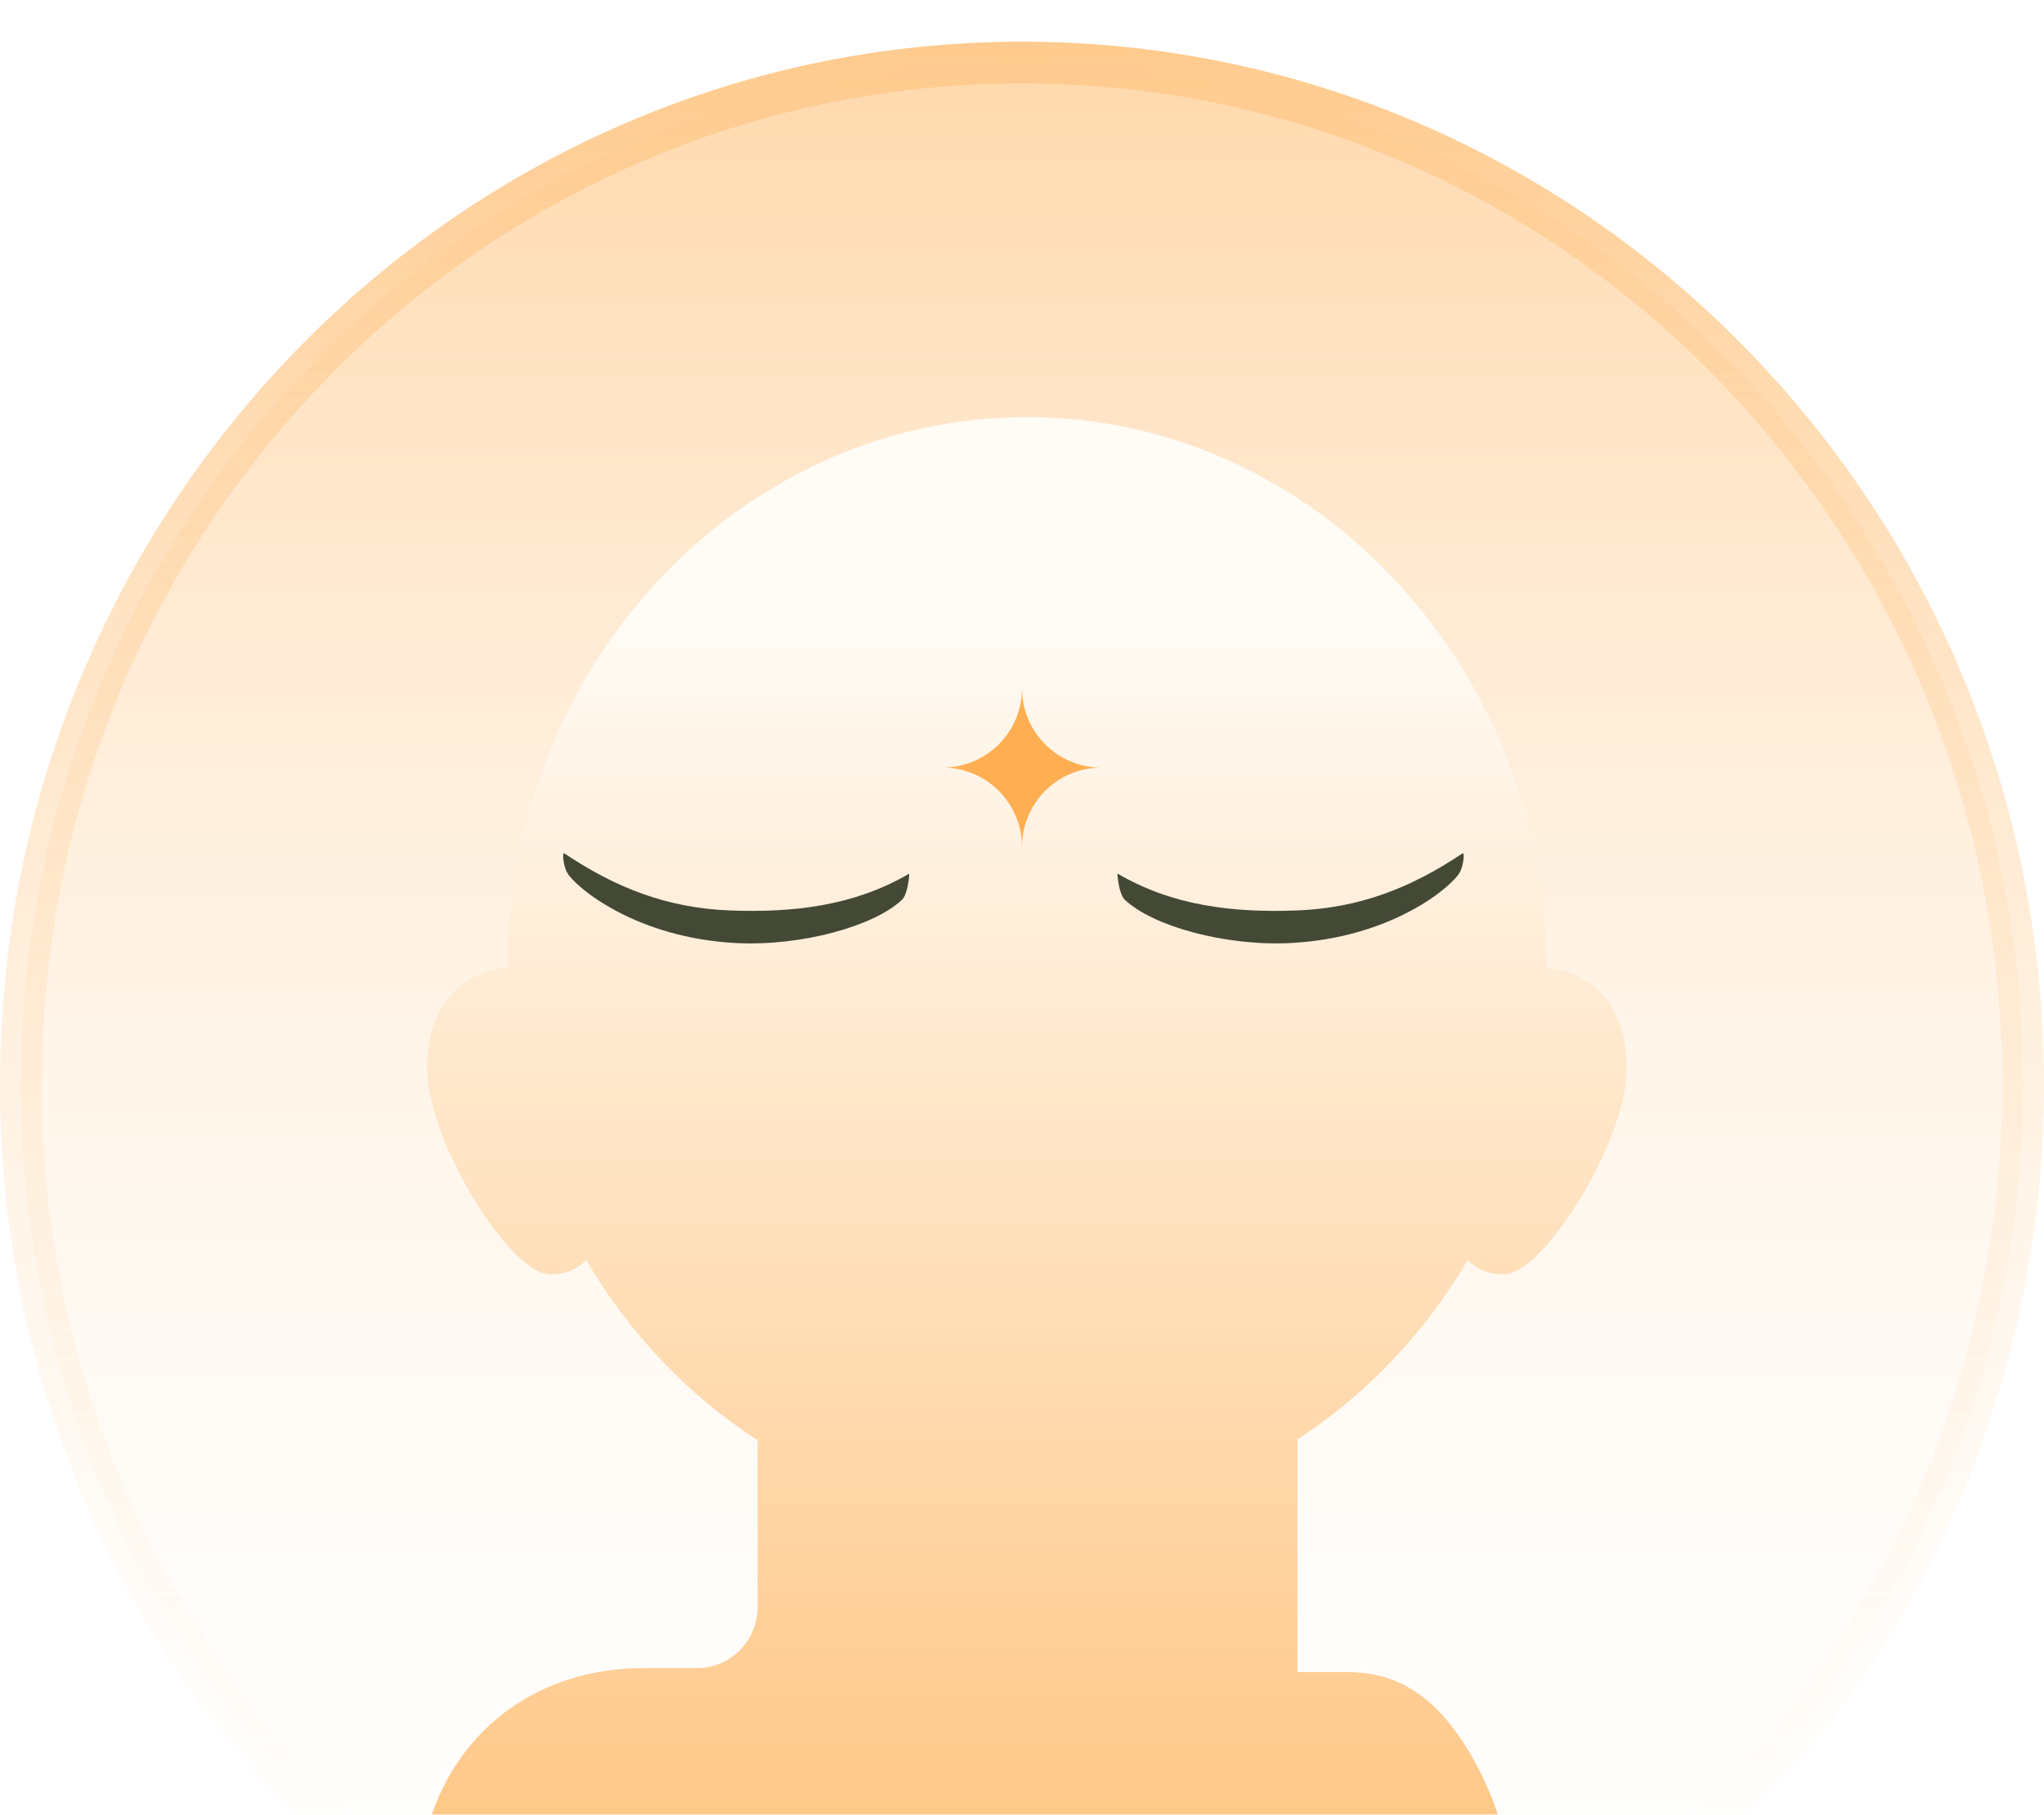
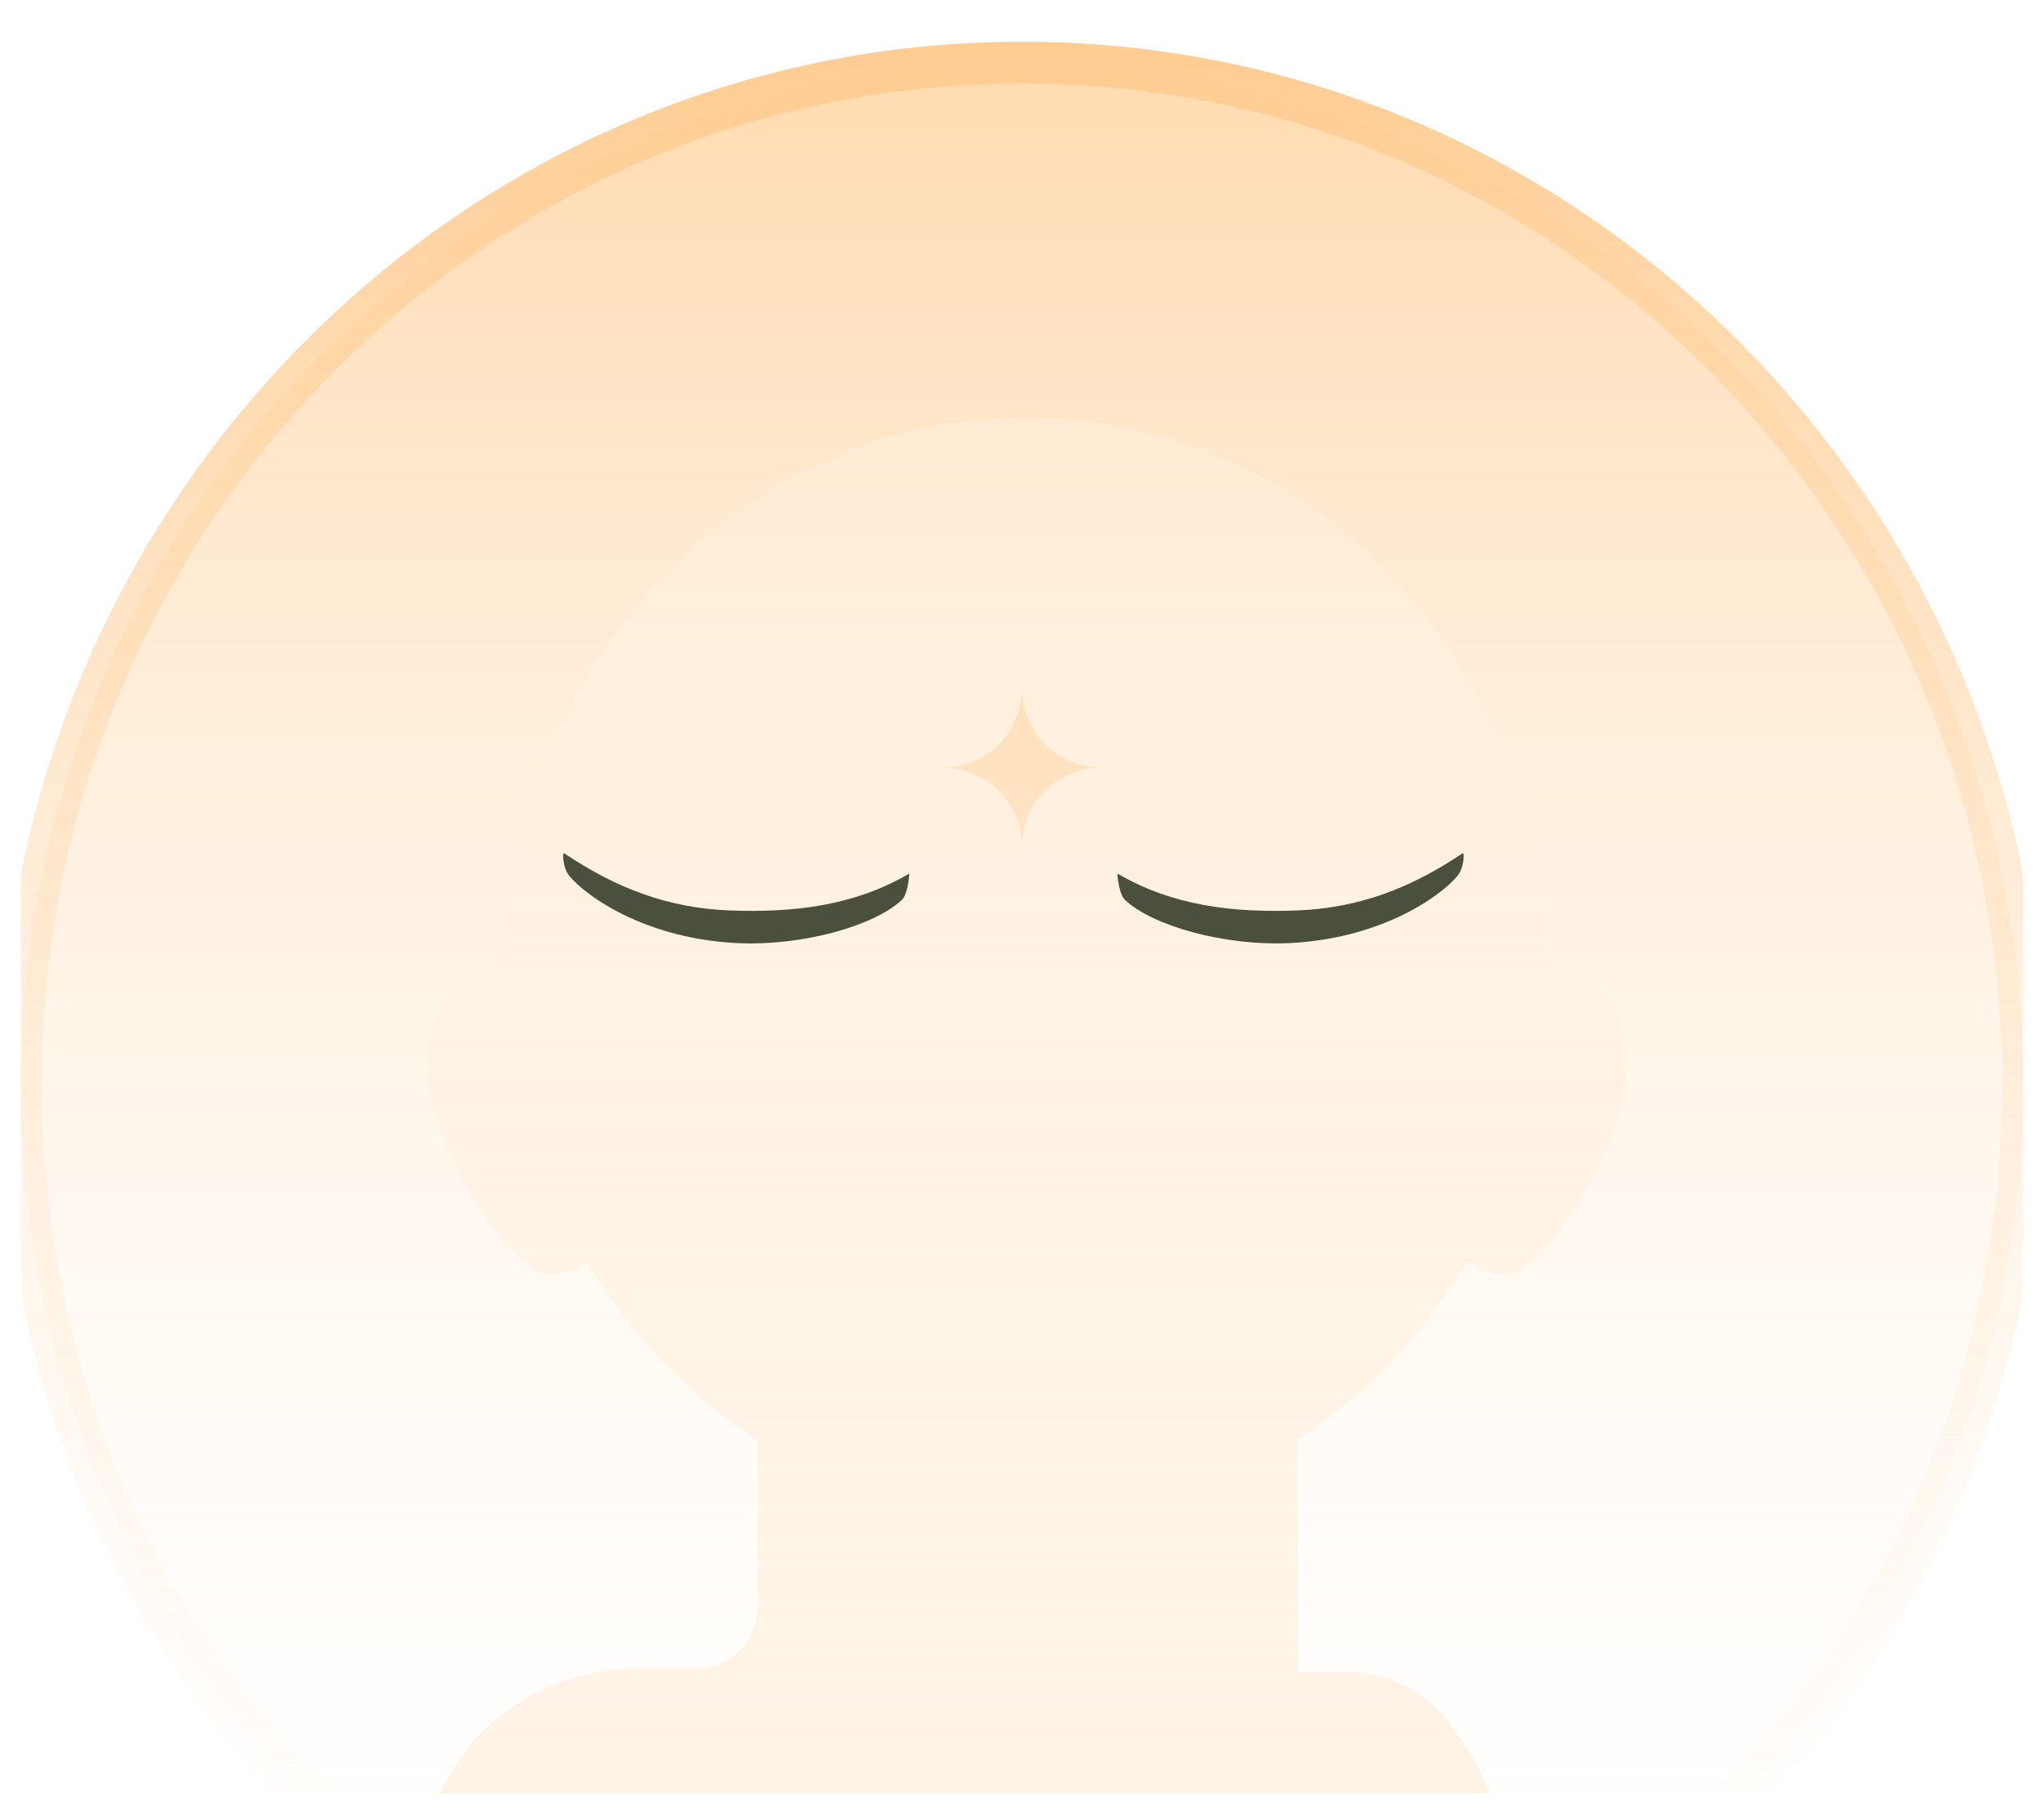
- <svg xmlns="http://www.w3.org/2000/svg" width="98" height="87" viewBox="0 0 98 87" fill="none">
-   <mask id="mask0_24_2636" style="mask-type:alpha" maskUnits="userSpaceOnUse" x="0" y="0" width="98" height="87">
-     <path d="M0.5 20C0.5 9.23 9.23 0.5 20 0.5H78C88.769 0.5 97.5 9.23 97.5 20V79C97.5 83.142 94.142 86.5 90 86.5H8C3.858 86.5 0.5 83.142 0.5 79V20Z" fill="#FBF5EF" stroke="black" />
+ <svg xmlns="http://www.w3.org/2000/svg" fill="none" height="87" viewBox="0 0 98 87" width="98">
+   <linearGradient id="a" gradientUnits="userSpaceOnUse" x1="47.775" x2="47.775" y1="2" y2="102">
+     <stop offset="0" stop-color="#ffd8ab" />
+     <stop offset="1" stop-color="#fff" stop-opacity="0" />
+   </linearGradient>
+   <linearGradient id="b" gradientUnits="userSpaceOnUse" x1="47.775" x2="47.775" y1="2" y2="102">
+     <stop offset="0" stop-color="#ffca8d" />
+     <stop offset="1" stop-color="#fff" stop-opacity="0" />
+   </linearGradient>
+   <linearGradient id="c" gradientUnits="userSpaceOnUse" x1="49" x2="49" y1="29.5" y2="88.5">
+     <stop offset="0" stop-color="#fffbf5" />
+     <stop offset="1" stop-color="#ffc786" />
+   </linearGradient>
+   <mask id="d" height="87" maskUnits="userSpaceOnUse" width="98" x="0" y="0">
+     <path d="m.5 20c0-10.77 8.73-19.5 19.5-19.5h58c10.77 0 19.5 8.73 19.5 19.5v59c0 4.142-3.358 7.5-7.5 7.5h-82c-4.142 0-7.5-3.358-7.5-7.5z" fill="#fbf5ef" stroke="#000" />
  </mask>
-   <g mask="url(#mask0_24_2636)">
-     <path d="M97 52C97 79.081 75.491 101 49 101C22.509 101 1 79.081 1 52C1 24.919 22.509 3 49 3C75.491 3 97 24.919 97 52Z" fill="url(#paint0_linear_24_2636)" stroke="url(#paint1_linear_24_2636)" stroke-width="2" />
-     <mask id="mask1_24_2636" style="mask-type:alpha" maskUnits="userSpaceOnUse" x="-3" y="0" width="104" height="109">
-       <ellipse cx="49" cy="54.5" rx="52" ry="54.5" fill="#612C1B" />
-     </mask>
-     <g mask="url(#mask1_24_2636)">
-       <path d="M70.601 84.271C68.974 81.434 67.12 80.169 64.589 80.169H62.205V69.017C65.513 66.865 68.314 63.914 70.369 60.421C70.796 60.849 71.354 61.102 72.087 61.102C73.175 61.102 74.706 59.216 75.775 57.452C76.85 55.676 78 53.104 78 51.207C78 47.541 75.56 46.474 74.136 46.4C74.112 31.839 62.951 20 49.236 20C35.52 20 24.36 31.839 24.336 46.401C22.913 46.475 20.472 47.542 20.472 51.208C20.472 53.106 21.621 55.679 22.698 57.453C23.767 59.217 25.297 61.103 26.386 61.103C27.118 61.103 27.677 60.849 28.103 60.422C30.17 63.936 32.992 66.9 36.325 69.056V77.044C36.325 78.664 35.026 79.982 33.428 79.982H30.817C27.828 79.982 25.111 81.055 23.169 83.004C21.095 85.084 20 88.008 20 91.461V110H76.703L72.294 88.823C71.946 87.155 71.376 85.623 70.601 84.271Z" fill="url(#paint2_linear_24_2636)" />
-       <path fill-rule="evenodd" clip-rule="evenodd" d="M49 40.607C49 38.512 47.306 36.813 45.213 36.804C47.306 36.795 49 35.095 49 33V33H49C49 35.097 50.697 36.798 52.793 36.804C50.697 36.81 49 38.511 49 40.607C49 40.608 49 40.608 49 40.608C49 40.608 49 40.608 49 40.608H49V40.607Z" fill="#FFAF52" />
+   <mask id="e" height="109" maskUnits="userSpaceOnUse" width="104" x="-3" y="0">
+     <ellipse cx="49" cy="54.5" fill="#612c1b" rx="52" ry="54.5" />
+   </mask>
+   <g mask="url(#d)">
+     <path d="m97 52c0 27.081-21.509 49-48 49s-48-21.919-48-49 21.509-49 48-49 48 21.919 48 49z" fill="url(#a)" stroke="url(#b)" stroke-width="2" />
+     <g mask="url(#e)">
+       <path d="m70.601 84.271c-1.627-2.837-3.481-4.102-6.012-4.102h-2.384v-11.152c3.309-2.152 6.109-5.103 8.165-8.596.426.428.985.681 1.718.681 1.089 0 2.619-1.886 3.688-3.65 1.075-1.776 2.225-4.348 2.225-6.245 0-3.666-2.44-4.733-3.864-4.807-.025-14.561-11.186-26.4-24.901-26.4-13.715 0-24.875 11.839-24.9 26.401-1.423.074-3.864 1.141-3.864 4.807 0 1.898 1.149 4.471 2.225 6.245 1.07 1.764 2.599 3.65 3.688 3.65.733 0 1.291-.254 1.718-.681 2.067 3.514 4.888 6.478 8.222 8.634v7.988c0 1.62-1.299 2.938-2.897 2.938h-2.61c-2.99 0-5.706 1.073-7.649 3.022-2.073 2.08-3.169 5.004-3.169 8.457v18.539h56.703l-4.41-21.177c-.348-1.669-.917-3.2-1.693-4.553z" fill="url(#c)" />
+       <path clip-rule="evenodd" d="m49 40.607c0-2.095-1.694-3.795-3.787-3.804 2.093-.009 3.787-1.709 3.787-3.804h0c0 2.097 1.697 3.798 3.793 3.804-2.095.006-3.792 1.707-3.792 3.804v0c-0 0-0 0-0 0h-0z" fill="#ffaf52" fill-rule="evenodd" />
    </g>
-     <path d="M70.118 40.918C67.649 42.574 65.172 43.542 62.167 43.654C59.135 43.768 56.222 43.438 53.578 41.884C53.565 41.877 53.629 42.856 53.934 43.145C55.268 44.406 58.755 45.375 61.871 45.216C66.7 44.969 69.579 42.543 69.984 41.839C70.167 41.523 70.237 40.837 70.118 40.918Z" fill="#444936" />
-     <path d="M35.009 43.654C32.006 43.542 29.528 42.574 27.059 40.918C26.94 40.838 27.01 41.524 27.191 41.84C27.596 42.544 30.476 44.97 35.304 45.217C38.421 45.376 41.907 44.407 43.241 43.146C43.507 42.895 43.58 42.131 43.596 41.932C43.597 41.912 43.576 41.898 43.558 41.909C40.925 43.441 38.026 43.766 35.009 43.654Z" fill="#444936" />
+     <g fill="#444936">
+       <path d="m70.118 40.918c-2.469 1.656-4.946 2.624-7.95 2.736-3.032.113-5.946-.216-8.59-1.77-.012-.007.052.972.357 1.261 1.334 1.261 4.821 2.23 7.937 2.071 4.828-.247 7.708-2.673 8.113-3.377.183-.316.252-1.002.134-.921z" />
+       <path d="m35.009 43.654c-3.003-.112-5.481-1.08-7.95-2.736-.119-.08-.049.606.132.922.405.703 3.285 3.13 8.113 3.377 3.116.159 6.603-.81 7.937-2.071.266-.251.339-1.015.354-1.214.001-.02-.02-.034-.038-.024-2.633 1.532-5.532 1.858-8.548 1.746z" />
+     </g>
  </g>
-   <defs>
-     <linearGradient id="paint0_linear_24_2636" x1="47.775" y1="2" x2="47.775" y2="102" gradientUnits="userSpaceOnUse">
-       <stop stop-color="#FFD8AB" />
-       <stop offset="1" stop-color="white" stop-opacity="0" />
-     </linearGradient>
-     <linearGradient id="paint1_linear_24_2636" x1="47.775" y1="2" x2="47.775" y2="102" gradientUnits="userSpaceOnUse">
-       <stop stop-color="#FFCA8D" />
-       <stop offset="1" stop-color="white" stop-opacity="0" />
-     </linearGradient>
-     <linearGradient id="paint2_linear_24_2636" x1="49" y1="29.5" x2="49" y2="88.5" gradientUnits="userSpaceOnUse">
-       <stop stop-color="#FFFBF5" />
-       <stop offset="1" stop-color="#FFC786" />
-     </linearGradient>
-   </defs>
</svg>
